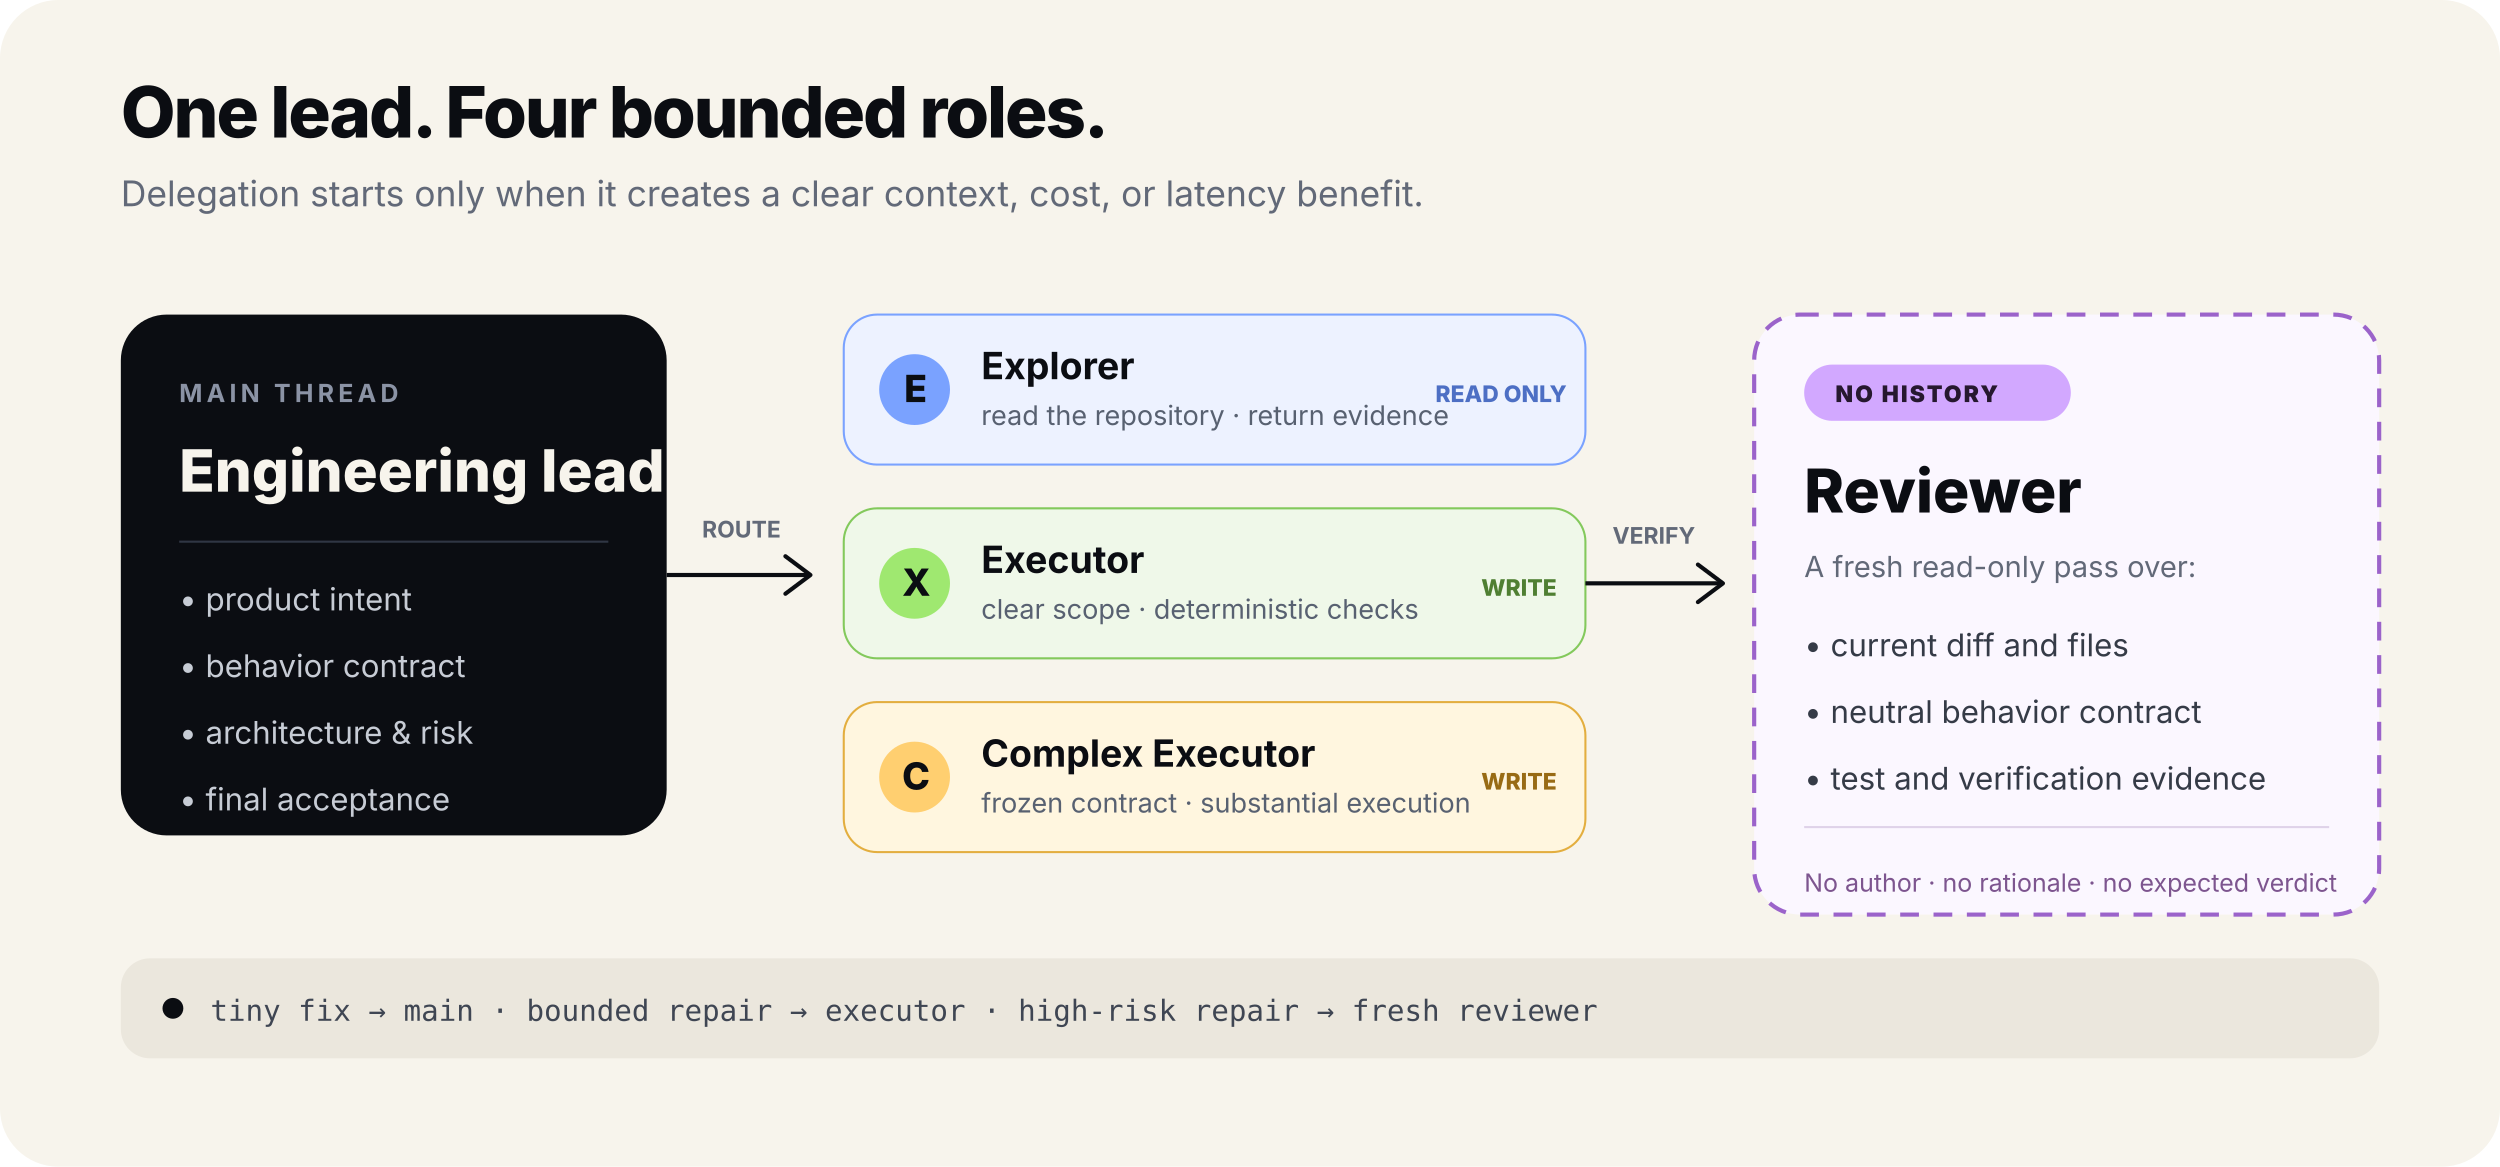
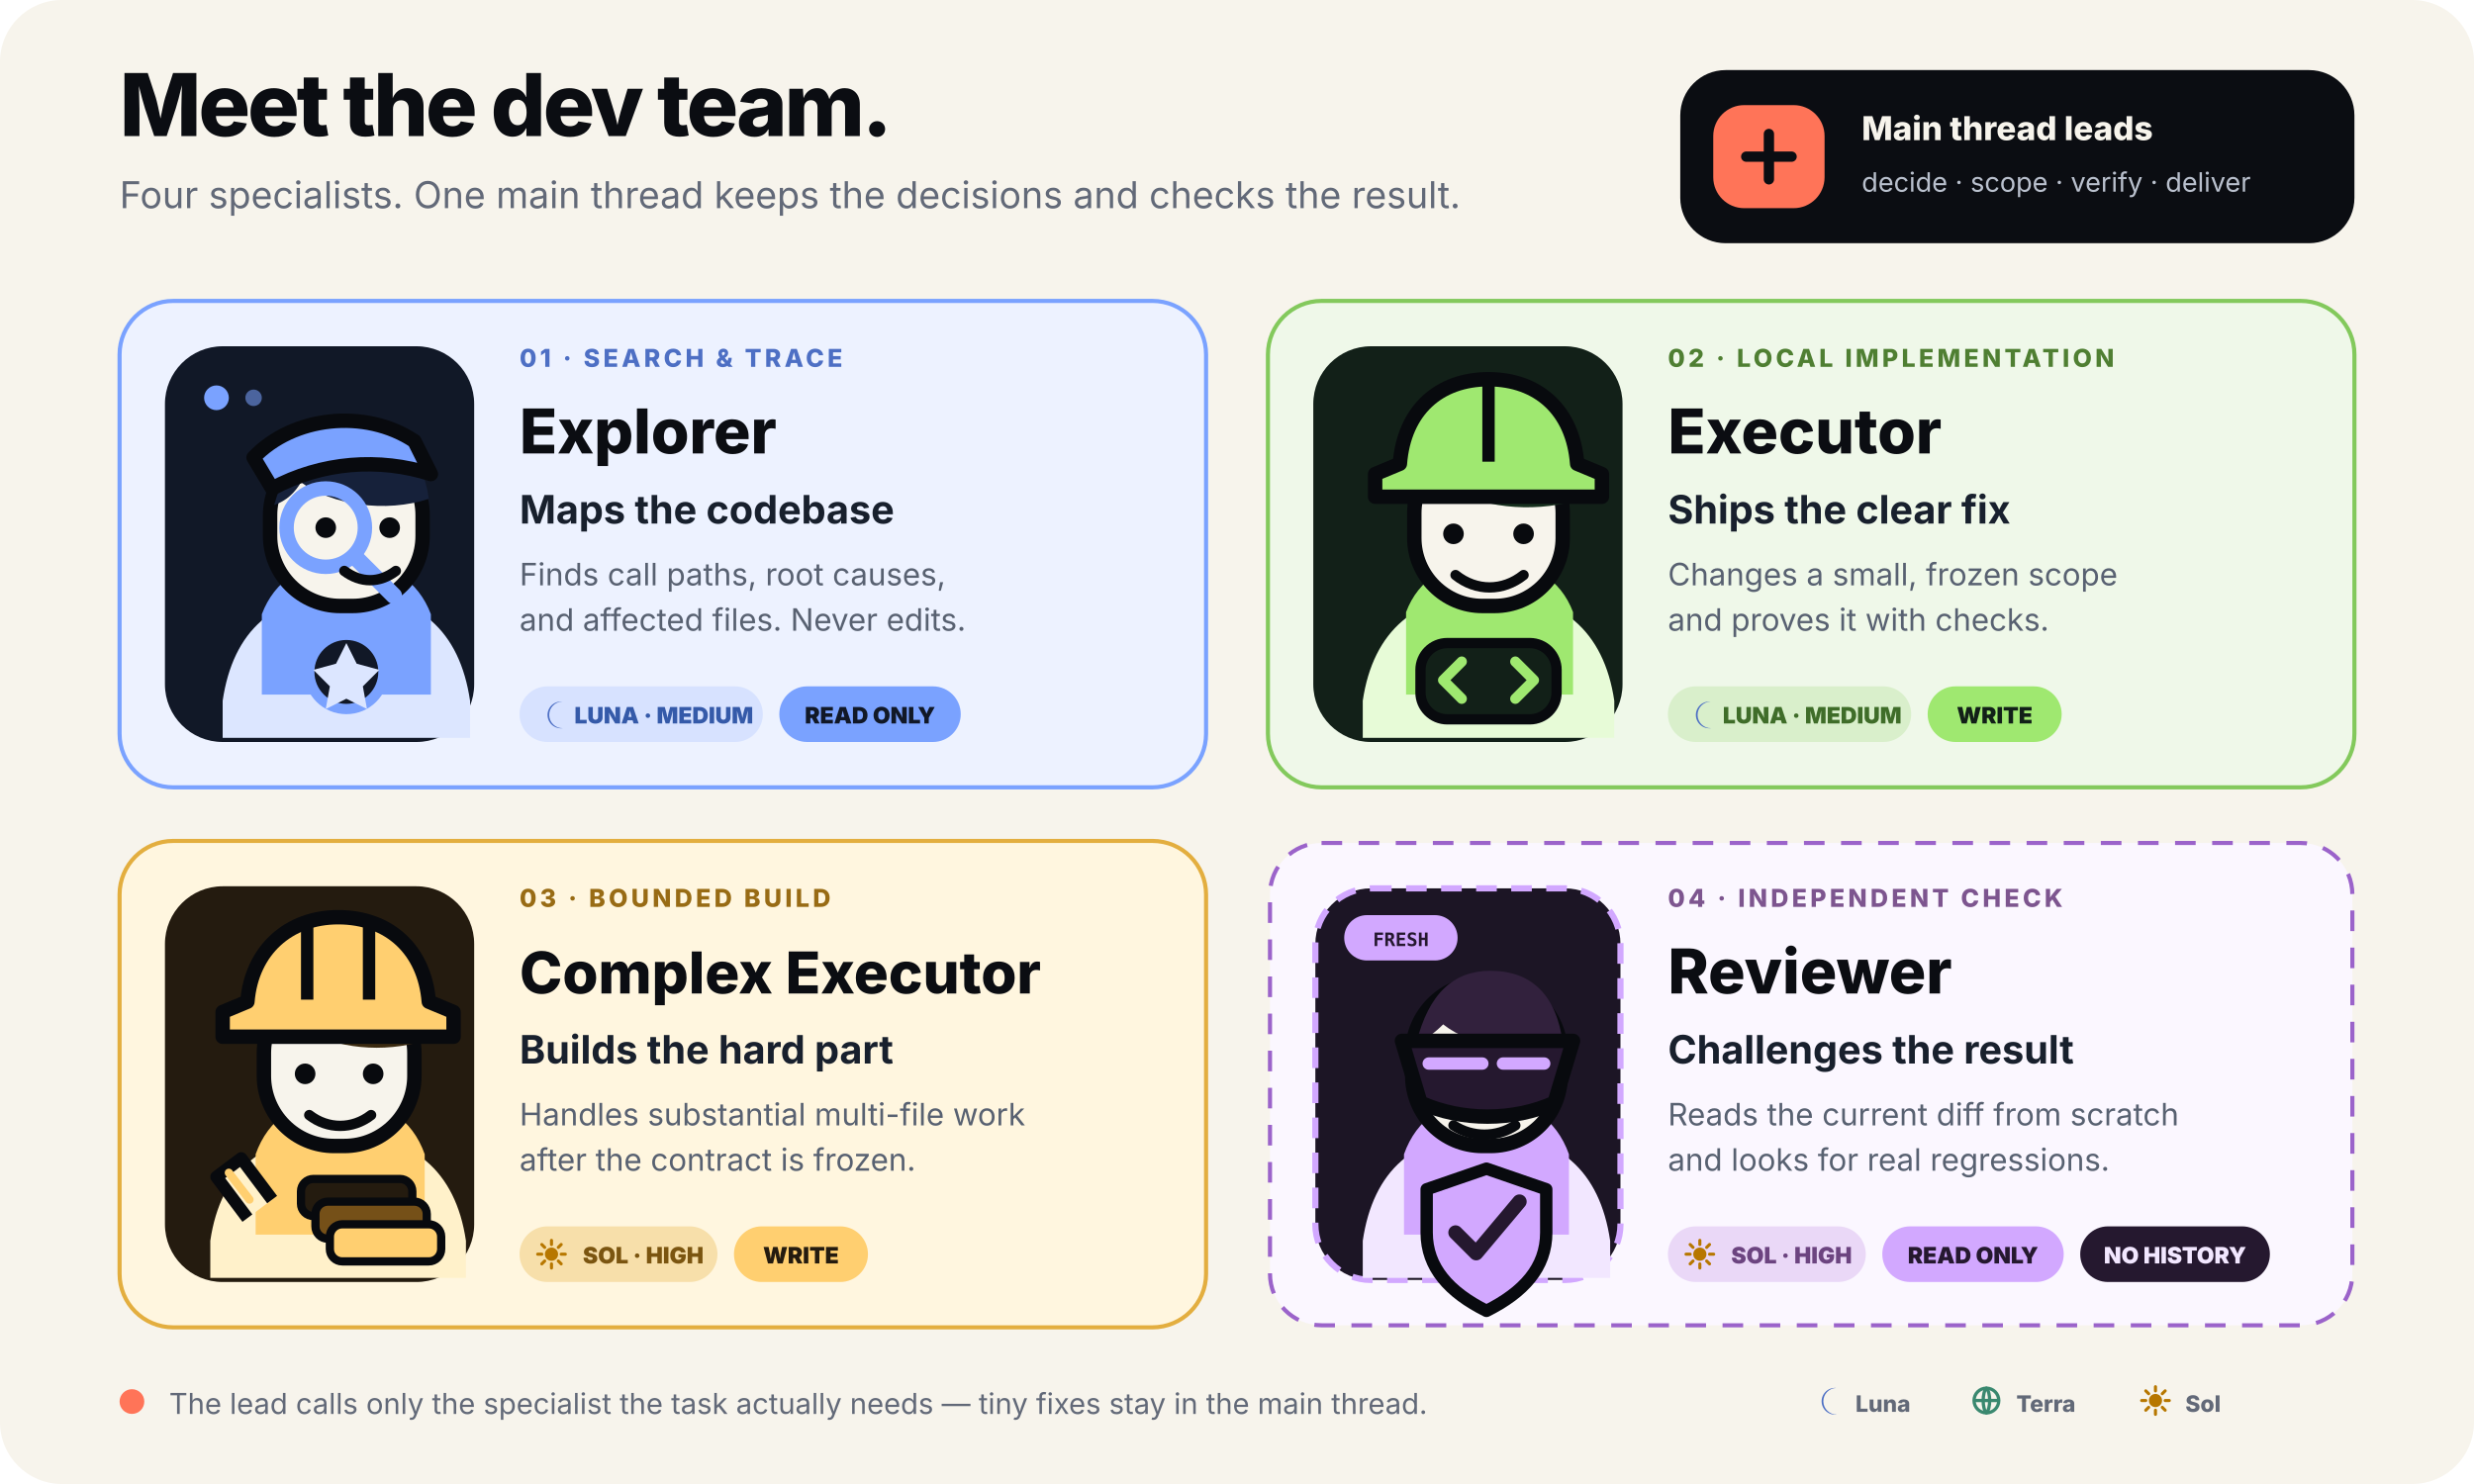
- <svg xmlns="http://www.w3.org/2000/svg" width="1200" height="560" viewBox="0 0 1200 560" role="img" aria-labelledby="title desc">
-   <rect width="1200" height="560" rx="28" fill="#f7f4ec" />
-   <g font-family="-apple-system,BlinkMacSystemFont,'Segoe UI',sans-serif">
-     <text x="58" y="66" fill="#0b0d12" font-size="34" font-weight="800" letter-spacing="-1">One lead. Four bounded roles.</text>
-     <text x="58" y="99" fill="#626978" font-size="17">Delegation starts only when it creates a clear context, cost, or latency benefit.</text>
-     <g transform="translate(58 151)">
-       <rect width="262" height="250" rx="22" fill="#0b0d12" />
-       <text x="28" y="42" fill="#8b93a5" font-size="12" font-weight="700" letter-spacing="2">MAIN THREAD</text>
-       <text x="28" y="85" fill="#f7f4ec" font-size="28" font-weight="800">Engineering lead</text>
-       <path d="M28 109H234" stroke="#303644" />
-       <g fill="#c7ccd5" font-size="15">
-         <text x="28" y="142">• product intent</text>
-         <text x="28" y="174">• behavior contract</text>
-         <text x="28" y="206">• architecture &amp; risk</text>
-         <text x="28" y="238">• final acceptance</text>
+ <svg xmlns="http://www.w3.org/2000/svg" width="1200" height="720" viewBox="0 0 1200 720" role="img" aria-labelledby="title desc">
+   <defs>
+     <g id="model-luna">
+       <path d="M12.7 1.4A6.5 6.5 0 1 0 13 14.3a5.2 5.2 0 0 1-.3-12.9Z" fill="#4d6fc4" />
+     </g>
+     <g id="model-terra" fill="none" stroke="#3a886f" stroke-width="1.6" stroke-linecap="round">
+       <circle cx="7.5" cy="7.5" r="6" />
+       <path d="M1.9 7.5h11.2M7.5 1.5c2.1 2 2.1 10 0 12M7.5 1.5c-2.1 2-2.1 10 0 12" />
+     </g>
+     <g id="model-sol" fill="#b77700" stroke="#b77700" stroke-width="1.5" stroke-linecap="round">
+       <circle cx="7.5" cy="7.5" r="3.2" stroke="none" />
+       <path d="M7.5.8v2M7.5 12.2v2M.8 7.5h2M12.2 7.5h2M2.8 2.8l1.4 1.4M10.8 10.8l1.4 1.4M12.2 2.8l-1.4 1.4M4.2 10.8l-1.4 1.4" fill="none" />
+     </g>
+   </defs>
+   <rect width="1200" height="720" rx="30" fill="#f7f4ec" />
+   <g font-family="-apple-system,BlinkMacSystemFont,'Segoe UI','PingFang SC',sans-serif">
+     <g id="title-block">
+       <text x="58" y="66" fill="#0b0d12" font-size="42" font-weight="820" letter-spacing="-1.4">Meet the dev team.</text>
+       <text x="58" y="101" fill="#626978" font-size="18">Four specialists. One main thread keeps the decisions and checks the result.</text>
+       <g id="main-thread" transform="translate(815 34)">
+         <rect width="327" height="84" rx="22" fill="#0b0d12" />
+         <rect x="16" y="17" width="54" height="50" rx="15" fill="#ff7458" />
+         <path d="M32 42h22M43 31v22" stroke="#0b0d12" stroke-width="5" stroke-linecap="round" />
+         <text x="88" y="34" fill="#f7f4ec" font-size="16" font-weight="800">Main thread leads</text>
+         <text x="88" y="59" fill="#b9c0cd" font-size="13">decide · scope · verify · deliver</text>
      </g>
    </g>
-     <path d="M320 276H388" stroke="#0b0d12" stroke-width="2" />
-     <path d="M377 267l12 9-12 9" fill="none" stroke="#0b0d12" stroke-width="2" stroke-linecap="round" stroke-linejoin="round" />
-     <text x="337" y="258" fill="#626978" font-size="11" font-weight="700">ROUTE</text>
-     <g transform="translate(405 151)">
-       <rect width="356" height="72" rx="16" fill="#edf2ff" stroke="#7aa2ff" />
-       <circle cx="34" cy="36" r="17" fill="#7aa2ff" />
-       <text x="29" y="42" fill="#0b0d12" font-size="18" font-weight="800">E</text>
-       <text x="66" y="31" fill="#0b0d12" font-size="18" font-weight="750">Explorer</text>
-       <text x="66" y="53" fill="#586171" font-size="13">read the repository · return evidence</text>
-       <text x="284" y="42" fill="#4d6fc4" font-size="11" font-weight="800">READ ONLY</text>
+     <g id="explorer-card" transform="translate(58 146)">
+       <rect width="527" height="236" rx="26" fill="#edf2ff" stroke="#7aa2ff" stroke-width="2" />
+       <g id="explorer-character" transform="translate(22 22)">
+         <rect width="150" height="192" rx="28" fill="#111827" />
+         <circle cx="25" cy="25" r="6" fill="#7aa2ff" />
+         <circle cx="43" cy="25" r="4" fill="#7aa2ff" fill-opacity=".55" />
+         <path d="M28 190v-18c5-34 25-52 60-52s55 18 60 52v18z" fill="#dce6ff" />
+         <path d="M47 130c6-16 20-26 41-26s35 10 41 26v39H47z" fill="#7aa2ff" />
+         <rect x="51" y="48" width="74" height="78" rx="34" fill="#f7f4ec" stroke="#080a0e" stroke-width="7" />
+         <path d="M53 77c7-25 20-36 39-36 20 0 33 11 36 33-21 7-47 3-62-8-3 5-7 9-13 11z" fill="#16213a" />
+         <path d="M43 54c19-20 54-24 78-8l8 16c-25-8-53-6-77 7z" fill="#7aa2ff" stroke="#080a0e" stroke-width="7" stroke-linejoin="round" />
+         <circle cx="78" cy="88" r="19" fill="none" stroke="#7aa2ff" stroke-width="7" />
+         <circle cx="78" cy="88" r="5" fill="#080a0e" />
+         <path d="M92 102l19 19" stroke="#7aa2ff" stroke-width="8" stroke-linecap="round" />
+         <circle cx="109" cy="88" r="5" fill="#080a0e" />
+         <path d="M87 109c8 6 17 6 25 0" fill="none" stroke="#080a0e" stroke-width="5" stroke-linecap="round" />
+         <circle cx="88" cy="158" r="18" fill="#111827" stroke="#7aa2ff" stroke-width="5" />
+         <path d="M88 144l5 10 11 3-8 8 2 11-10-5-10 5 2-11-8-8 11-3z" fill="#dce6ff" />
+       </g>
+       <g transform="translate(194 32)">
+         <text x="0" y="0" fill="#4d6fc4" font-size="12" font-weight="820" letter-spacing="1.6">01 · SEARCH &amp; TRACE</text>
+         <text x="0" y="42" fill="#0b0d12" font-size="30" font-weight="820">Explorer</text>
+         <text x="0" y="76" fill="#18202d" font-size="19" font-weight="740">Maps the codebase</text>
+         <text x="0" y="106" fill="#586171" font-size="15">Finds call paths, root causes,</text>
+         <text x="0" y="128" fill="#586171" font-size="15">and affected files. Never edits.</text>
+         <g transform="translate(0 155)">
+           <rect width="118" height="27" rx="13.5" fill="#d7e2ff" />
+           <use href="#model-luna" transform="translate(8 6)" />
+           <text x="70" y="18" text-anchor="middle" fill="#355aa9" font-size="11" font-weight="850">LUNA · MEDIUM</text>
+           <rect x="126" width="88" height="27" rx="13.5" fill="#7aa2ff" />
+           <text x="170" y="18" text-anchor="middle" fill="#111827" font-size="11" font-weight="850">READ ONLY</text>
+         </g>
+       </g>
    </g>
-     <g transform="translate(405 244)">
-       <rect width="356" height="72" rx="16" fill="#eff8e9" stroke="#83c95c" />
-       <circle cx="34" cy="36" r="17" fill="#9fe870" />
-       <text x="28" y="42" fill="#0b0d12" font-size="18" font-weight="800">X</text>
-       <text x="66" y="31" fill="#0b0d12" font-size="18" font-weight="750">Executor</text>
-       <text x="66" y="53" fill="#586171" font-size="13">clear scope · deterministic checks</text>
-       <text x="306" y="42" fill="#4f7f32" font-size="11" font-weight="800">WRITE</text>
+     <g id="executor-card" transform="translate(615 146)">
+       <rect width="527" height="236" rx="26" fill="#eff8e9" stroke="#83c95c" stroke-width="2" />
+       <g id="executor-character" transform="translate(22 22)">
+         <rect width="150" height="192" rx="28" fill="#122018" />
+         <path d="M102 41c13 2 21 13 20 25-1 8-5 14-11 18L97 70l10-9-12-11z" fill="#e7fbd7" stroke="#080a0e" stroke-width="6" stroke-linejoin="round" />
+         <path d="M99 73l-36 36" stroke="#9fe870" stroke-width="8" stroke-linecap="round" />
+         <path d="M24 190v-18c5-34 26-52 61-52s56 18 61 52v18z" fill="#e7fbd7" />
+         <path d="M45 129c6-16 20-25 40-25 21 0 35 9 41 25v40H45z" fill="#9fe870" />
+         <rect x="49" y="48" width="72" height="78" rx="33" fill="#f7f4ec" stroke="#080a0e" stroke-width="7" />
+         <path d="M51 76c6-23 18-34 36-34 20 0 32 12 36 34-22 5-47 1-61-10-3 4-7 8-11 10z" fill="#17301e" />
+         <path d="M42 57c2-26 19-41 43-41s41 15 43 41l12 5v11H30V62z" fill="#9fe870" stroke="#080a0e" stroke-width="7" stroke-linejoin="round" />
+         <path d="M85 18v38" stroke="#080a0e" stroke-width="6" />
+         <circle cx="68" cy="91" r="5" fill="#080a0e" />
+         <circle cx="102" cy="91" r="5" fill="#080a0e" />
+         <path d="M69 111c10 8 23 8 33 0" fill="none" stroke="#080a0e" stroke-width="5" stroke-linecap="round" />
+         <rect x="52" y="144" width="66" height="37" rx="13" fill="#122018" stroke="#080a0e" stroke-width="5" />
+         <path d="M72 153l-9 9 9 9M98 153l9 9-9 9" fill="none" stroke="#9fe870" stroke-width="5" stroke-linecap="round" stroke-linejoin="round" />
+       </g>
+       <g transform="translate(194 32)">
+         <text x="0" y="0" fill="#4f7f32" font-size="12" font-weight="820" letter-spacing="1.6">02 · LOCAL IMPLEMENTATION</text>
+         <text x="0" y="42" fill="#0b0d12" font-size="30" font-weight="820">Executor</text>
+         <text x="0" y="76" fill="#18202d" font-size="19" font-weight="740">Ships the clear fix</text>
+         <text x="0" y="106" fill="#586171" font-size="15">Changes a small, frozen scope</text>
+         <text x="0" y="128" fill="#586171" font-size="15">and proves it with checks.</text>
+         <g transform="translate(0 155)">
+           <rect width="118" height="27" rx="13.5" fill="#d9efcb" />
+           <use href="#model-luna" transform="translate(8 6)" />
+           <text x="70" y="18" text-anchor="middle" fill="#3f6d29" font-size="11" font-weight="850">LUNA · MEDIUM</text>
+           <rect x="126" width="65" height="27" rx="13.5" fill="#9fe870" />
+           <text x="158.5" y="18" text-anchor="middle" fill="#122018" font-size="11" font-weight="850">WRITE</text>
+         </g>
+       </g>
    </g>
-     <g transform="translate(405 337)">
-       <rect width="356" height="72" rx="16" fill="#fff6df" stroke="#e3ae3f" />
-       <circle cx="34" cy="36" r="17" fill="#ffcf70" />
-       <text x="28" y="42" fill="#0b0d12" font-size="18" font-weight="800">C</text>
-       <text x="66" y="31" fill="#0b0d12" font-size="18" font-weight="750">Complex Executor</text>
-       <text x="66" y="53" fill="#586171" font-size="13">frozen contract · substantial execution</text>
-       <text x="306" y="42" fill="#986b14" font-size="11" font-weight="800">WRITE</text>
+     <g id="complex-executor-card" transform="translate(58 408)">
+       <rect width="527" height="236" rx="26" fill="#fff6df" stroke="#e3ae3f" stroke-width="2" />
+       <g id="complex-executor-character" transform="translate(22 22)">
+         <rect width="150" height="192" rx="28" fill="#241b0f" />
+         <path d="M22 190v-18c5-34 26-52 62-52s57 18 62 52v18z" fill="#fff1ca" />
+         <path d="M44 130c6-17 20-27 40-27 22 0 36 10 42 27v39H44z" fill="#ffcf70" />
+         <rect x="48" y="47" width="73" height="79" rx="34" fill="#f7f4ec" stroke="#080a0e" stroke-width="7" />
+         <path d="M50 76c6-24 19-35 37-35 20 0 32 12 35 35-20 5-43 2-58-9-4 4-8 7-14 9z" fill="#3b2a10" />
+         <path d="M40 56c2-25 20-41 44-41 25 0 42 16 44 41l12 5v12H28V61z" fill="#ffcf70" stroke="#080a0e" stroke-width="7" stroke-linejoin="round" />
+         <path d="M69 17v38M99 17v38" stroke="#080a0e" stroke-width="6" />
+         <circle cx="68" cy="91" r="5" fill="#080a0e" />
+         <circle cx="101" cy="91" r="5" fill="#080a0e" />
+         <path d="M70 111c9 7 21 7 30 0" fill="none" stroke="#080a0e" stroke-width="5" stroke-linecap="round" />
+         <g transform="translate(66 142)">
+           <rect width="54" height="18" rx="6" fill="#241b0f" stroke="#080a0e" stroke-width="4" />
+           <rect x="7" y="11" width="54" height="18" rx="6" fill="#755018" stroke="#080a0e" stroke-width="4" />
+           <rect x="14" y="22" width="54" height="18" rx="6" fill="#ffcf70" stroke="#080a0e" stroke-width="4" />
+         </g>
+         <path d="M40 161L25 141l12-9 15 20" fill="#fff1ca" stroke="#080a0e" stroke-width="6" stroke-linejoin="round" />
+         <path d="M31 139l10 13" stroke="#ffcf70" stroke-width="4" stroke-linecap="round" />
+       </g>
+       <g transform="translate(194 32)">
+         <text x="0" y="0" fill="#986b14" font-size="12" font-weight="820" letter-spacing="1.6">03 · BOUNDED BUILD</text>
+         <text x="0" y="42" fill="#0b0d12" font-size="28" font-weight="820">Complex Executor</text>
+         <text x="0" y="76" fill="#18202d" font-size="19" font-weight="740">Builds the hard part</text>
+         <text x="0" y="106" fill="#586171" font-size="15">Handles substantial multi-file work</text>
+         <text x="0" y="128" fill="#586171" font-size="15">after the contract is frozen.</text>
+         <g transform="translate(0 155)">
+           <rect width="96" height="27" rx="13.5" fill="#f7dfaa" />
+           <use href="#model-sol" transform="translate(8 6)" />
+           <text x="60" y="18" text-anchor="middle" fill="#7b5510" font-size="11" font-weight="850">SOL · HIGH</text>
+           <rect x="104" width="65" height="27" rx="13.5" fill="#ffcf70" />
+           <text x="136.5" y="18" text-anchor="middle" fill="#241b0f" font-size="11" font-weight="850">WRITE</text>
+         </g>
+       </g>
    </g>
-     <path d="M761 280H826" stroke="#0b0d12" stroke-width="2" />
-     <path d="M815 271l12 9-12 9" fill="none" stroke="#0b0d12" stroke-width="2" stroke-linecap="round" stroke-linejoin="round" />
-     <text x="774" y="261" fill="#626978" font-size="11" font-weight="700">VERIFY</text>
-     <g transform="translate(842 151)">
-       <rect width="300" height="288" rx="22" fill="#fbf7ff" stroke="#9b63ca" stroke-width="2" stroke-dasharray="9 7" />
-       <rect x="24" y="24" width="128" height="27" rx="13.5" fill="#d2a8ff" />
-       <text x="39" y="42" fill="#26182f" font-size="11" font-weight="850" letter-spacing="1">NO HISTORY</text>
-       <text x="24" y="95" fill="#0b0d12" font-size="29" font-weight="800">Reviewer</text>
-       <text x="24" y="126" fill="#626978" font-size="14">A fresh read-only pass over:</text>
-       <g fill="#353b47" font-size="15">
-         <text x="24" y="164">• current diff and files</text>
-         <text x="24" y="196">• neutral behavior contract</text>
-         <text x="24" y="228">• test and verification evidence</text>
+     <g id="reviewer-card" transform="translate(615 408)">
+       <rect x="1" y="1" width="525" height="234" rx="25" fill="#fbf7ff" stroke="#9b63ca" stroke-width="2" stroke-dasharray="10 8" />
+       <g id="reviewer-character" transform="translate(22 22)">
+         <rect x="1" y="1" width="148" height="190" rx="27" fill="#1c1525" stroke="#d2a8ff" stroke-width="3" stroke-dasharray="10 7" />
+         <rect x="15" y="14" width="55" height="22" rx="11" fill="#d2a8ff" />
+         <text x="42.5" y="29" text-anchor="middle" fill="#25182f" font-family="ui-monospace,SFMono-Regular,Menlo,monospace" font-size="9" font-weight="900">FRESH</text>
+         <path d="M24 190v-18c5-34 25-52 60-52s55 18 60 52v18z" fill="#f2e7ff" />
+         <path d="M44 130c6-17 20-27 40-27s34 10 40 27v39H44z" fill="#d2a8ff" />
+         <rect x="48" y="47" width="72" height="79" rx="34" fill="#f7f4ec" stroke="#080a0e" stroke-width="7" />
+         <path d="M50 76c6-24 18-35 36-35 20 0 32 12 35 35-20 6-44 2-58-9-4 4-8 7-13 9z" fill="#32213d" />
+         <path d="M43 75h83l-9 30c-20 9-45 9-65 0z" fill="#25182f" stroke="#080a0e" stroke-width="7" stroke-linejoin="round" />
+         <path d="M56 86h26M92 86h20" stroke="#d2a8ff" stroke-width="6" stroke-linecap="round" />
+         <path d="M68 116c9 6 21 6 30 0" fill="none" stroke="#080a0e" stroke-width="5" stroke-linecap="round" />
+         <path d="M84 137l29 10v21c0 17-11 29-29 38-18-9-29-21-29-38v-21z" fill="#d2a8ff" stroke="#080a0e" stroke-width="6" stroke-linejoin="round" />
+         <path d="M69 168l10 10 21-25" fill="none" stroke="#25182f" stroke-width="7" stroke-linecap="round" stroke-linejoin="round" />
      </g>
-       <path d="M24 246H276" stroke="#dfd2e9" />
-       <text x="24" y="277" fill="#7d558f" font-size="12">No author · no rationale · no expected verdict</text>
+       <g transform="translate(194 32)">
+         <text x="0" y="0" fill="#7d558f" font-size="12" font-weight="820" letter-spacing="1.6">04 · INDEPENDENT CHECK</text>
+         <text x="0" y="42" fill="#0b0d12" font-size="30" font-weight="820">Reviewer</text>
+         <text x="0" y="76" fill="#18202d" font-size="19" font-weight="740">Challenges the result</text>
+         <text x="0" y="106" fill="#586171" font-size="15">Reads the current diff from scratch</text>
+         <text x="0" y="128" fill="#586171" font-size="15">and looks for real regressions.</text>
+         <g transform="translate(0 155)">
+           <rect width="96" height="27" rx="13.5" fill="#ead8f7" />
+           <use href="#model-sol" transform="translate(8 6)" />
+           <text x="60" y="18" text-anchor="middle" fill="#6c4480" font-size="11" font-weight="850">SOL · HIGH</text>
+           <rect x="104" width="88" height="27" rx="13.5" fill="#d2a8ff" />
+           <text x="148" y="18" text-anchor="middle" fill="#25182f" font-size="11" font-weight="850">READ ONLY</text>
+           <rect x="200" width="92" height="27" rx="13.5" fill="#25182f" />
+           <text x="246" y="18" text-anchor="middle" fill="#f2e7ff" font-size="11" font-weight="850">NO HISTORY</text>
+         </g>
+       </g>
    </g>
-     <g transform="translate(58 460)" font-family="ui-monospace,SFMono-Regular,Menlo,monospace">
-       <rect width="1084" height="48" rx="14" fill="#ebe7dd" />
-       <circle cx="25" cy="24" r="5" fill="#0b0d12" />
-       <text x="43" y="30" fill="#3f4653" font-size="14">tiny fix → main   ·   bounded repair → executor   ·   high-risk repair → fresh reviewer</text>
+     <g id="routing-note" transform="translate(58 674)">
+       <circle cx="6" cy="6" r="6" fill="#ff7458" />
+       <text x="24" y="12" fill="#626978" font-size="14">The lead calls only the specialist the task actually needs — tiny fixes stay in the main thread.</text>
+       <g id="model-symbols" transform="translate(820 -2)">
+         <g>
+           <use href="#model-luna" />
+           <text x="22" y="13" fill="#626978" font-size="11" font-weight="760">Luna</text>
+         </g>
+         <g transform="translate(78)">
+           <use href="#model-terra" />
+           <text x="22" y="13" fill="#626978" font-size="11" font-weight="760">Terra</text>
+         </g>
+         <g transform="translate(160)">
+           <use href="#model-sol" />
+           <text x="22" y="13" fill="#626978" font-size="11" font-weight="760">Sol</text>
+         </g>
+       </g>
    </g>
  </g>
</svg>
